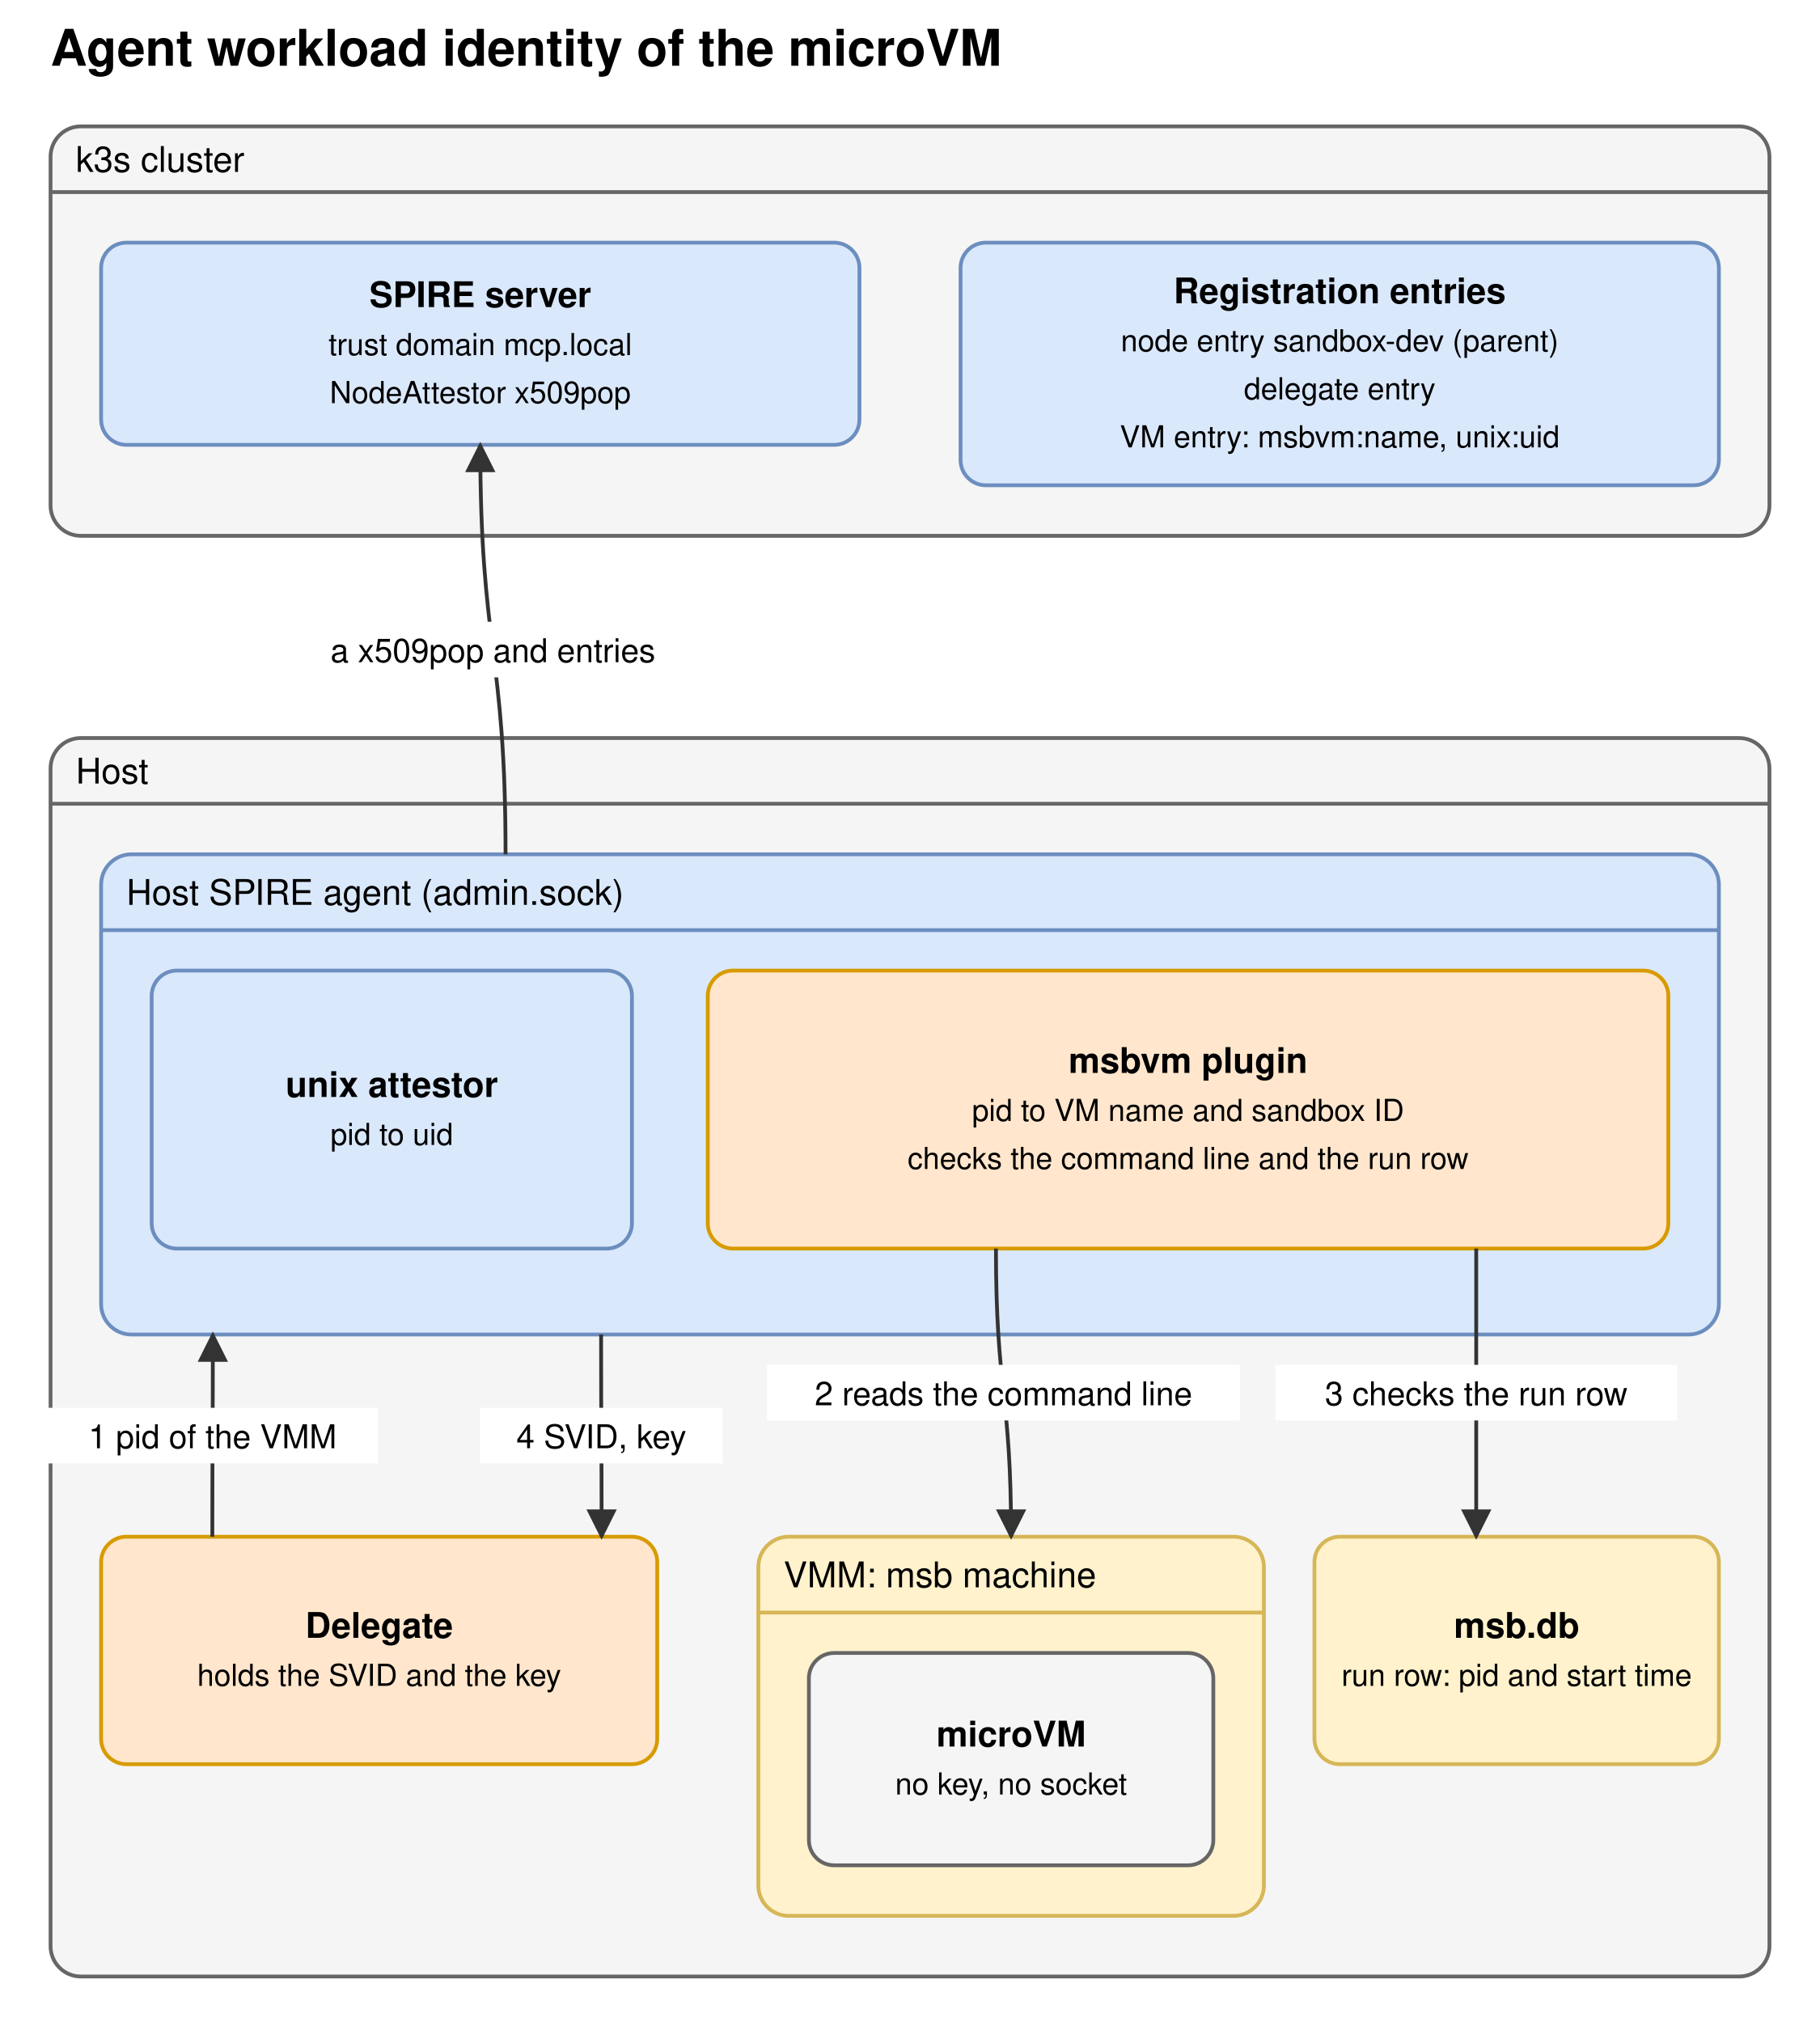
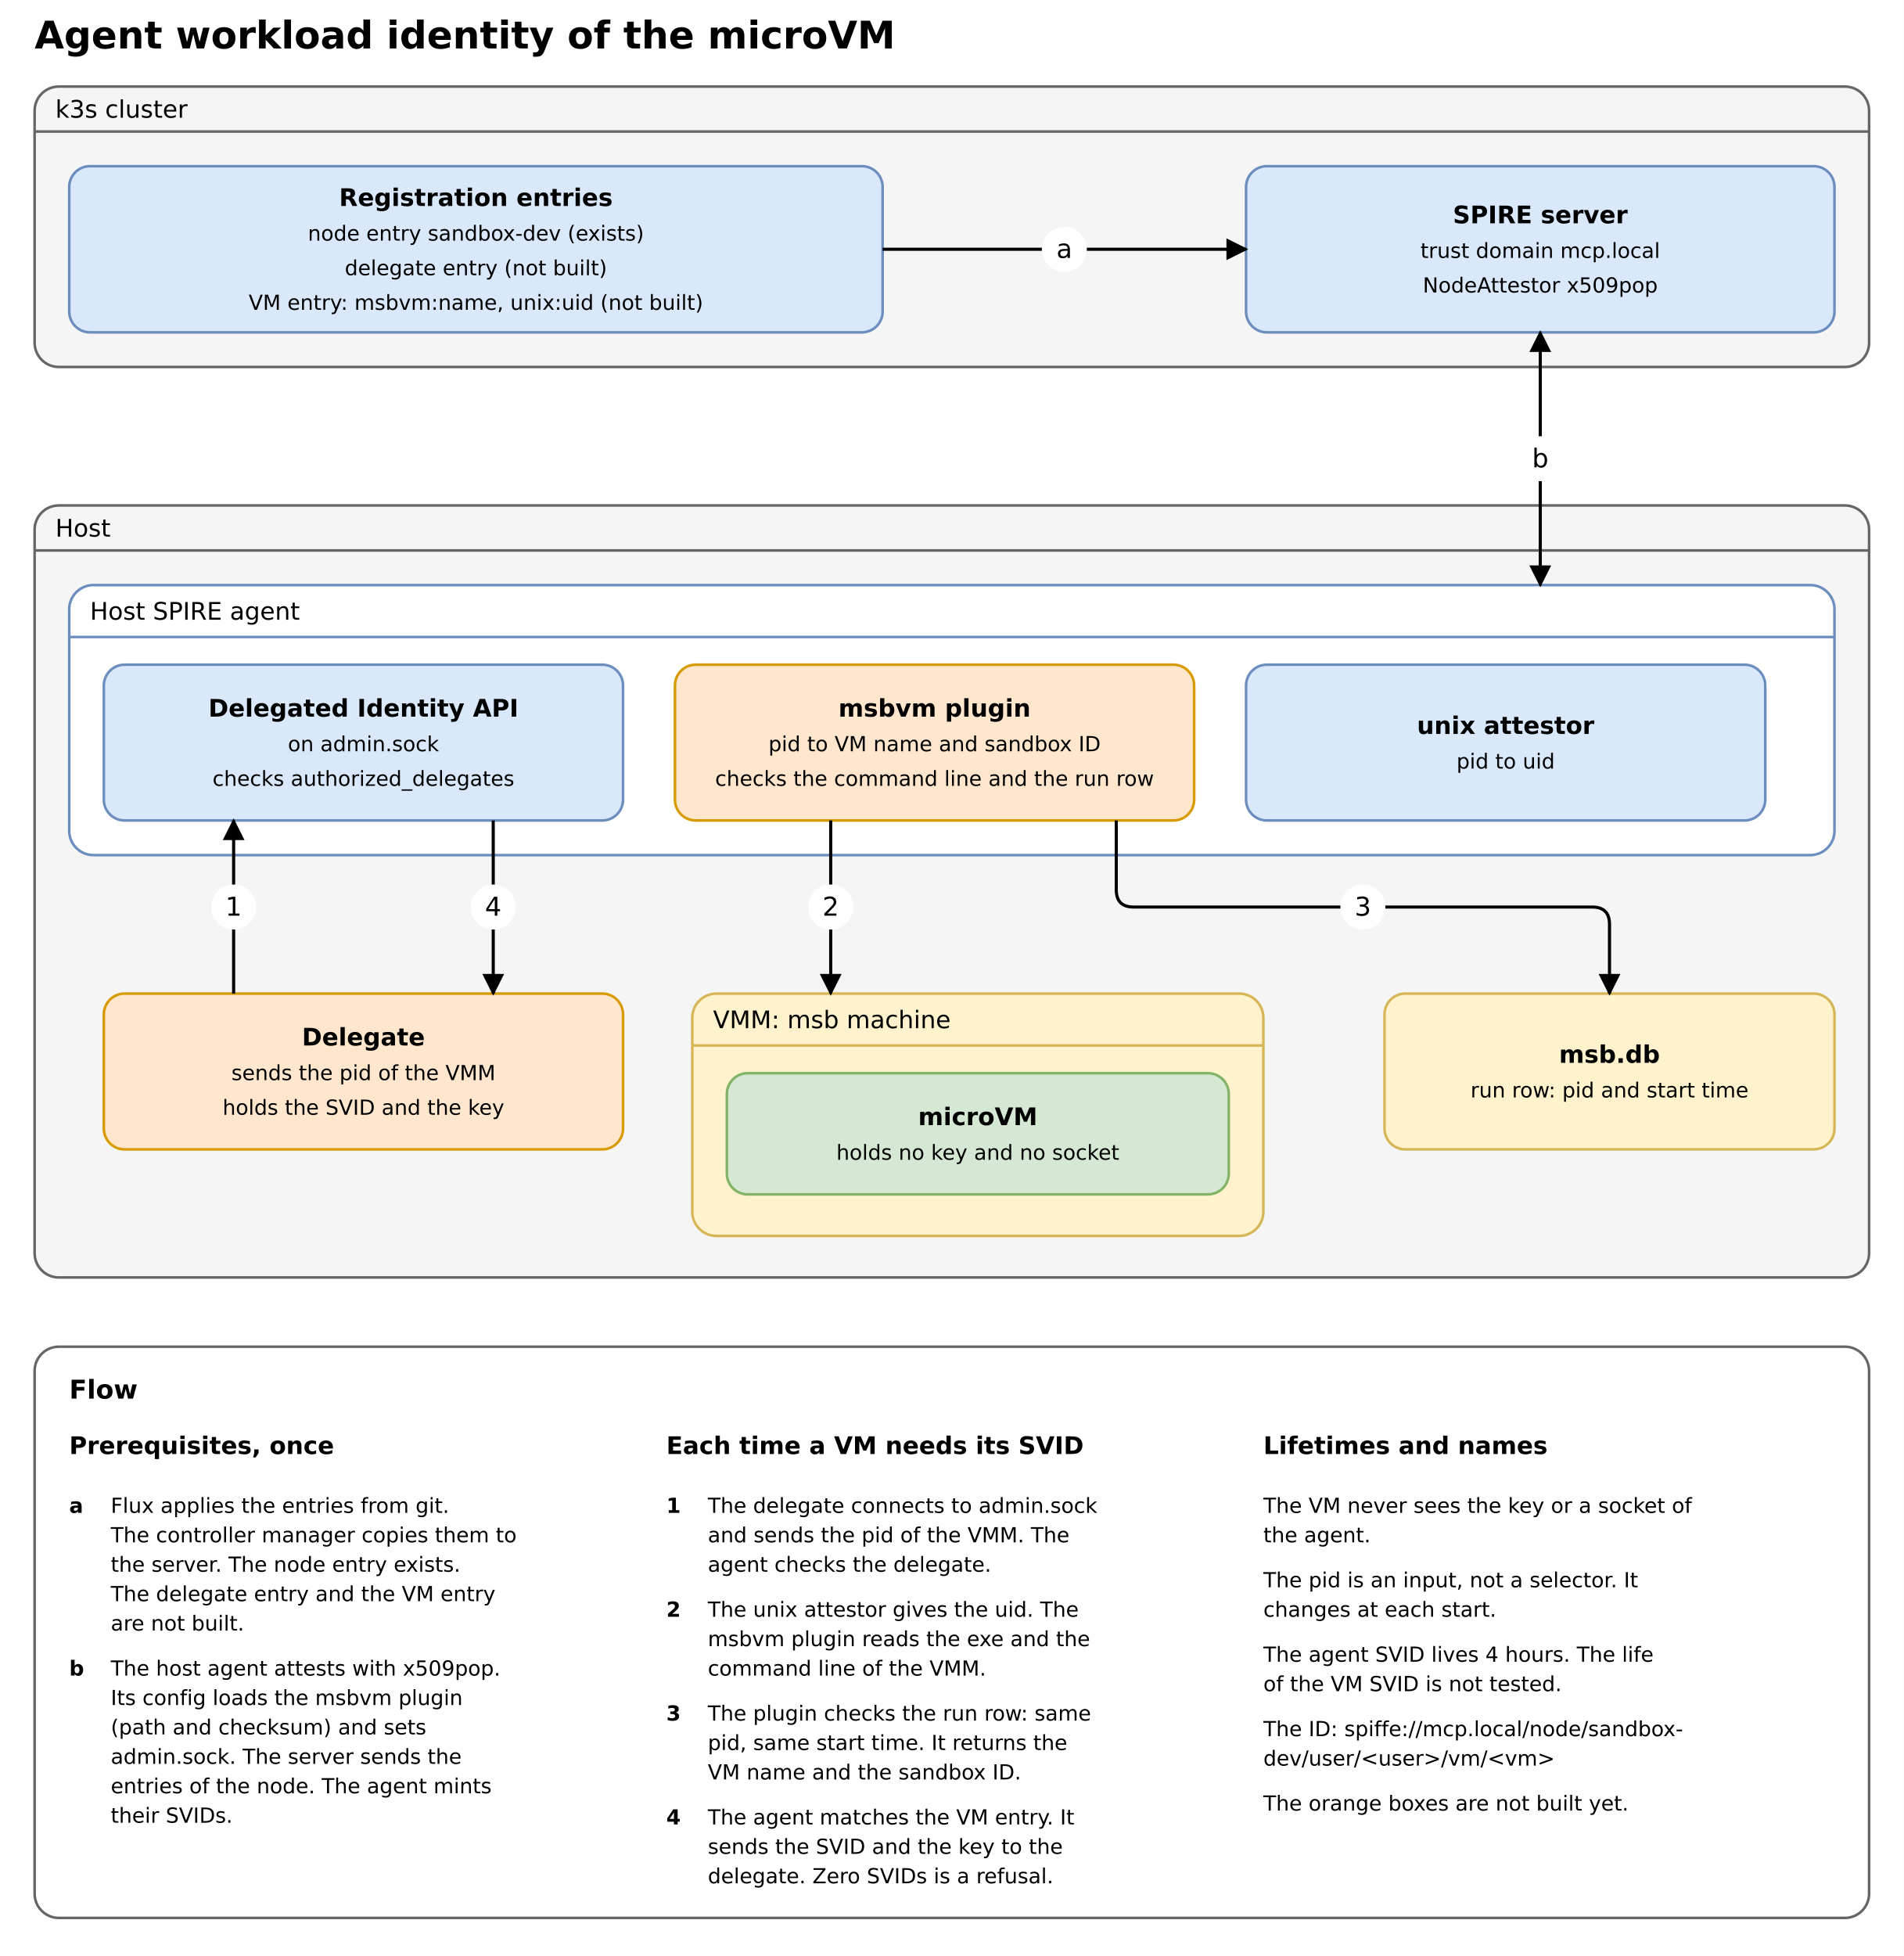
- <svg xmlns="http://www.w3.org/2000/svg" width="720" height="800" viewBox="0 0 720 800" font-family="Helvetica, Arial, sans-serif">
+ <svg xmlns="http://www.w3.org/2000/svg" width="1100" height="1130" viewBox="0 0 1100 1130" font-family="DejaVu Sans, Verdana, Helvetica, Arial, sans-serif">
  <defs>
-     <marker id="ar" viewBox="0 0 10 10" refX="9" refY="5" markerWidth="8" markerHeight="8" orient="auto-start-reverse">
-       <path d="M0,0 L10,5 L0,10 z" fill="#333" />
+     <marker id="ar" viewBox="0 0 10 10" refX="9" refY="5" markerWidth="7" markerHeight="7" orient="auto-start-reverse">
+       <path d="M0,0 L10,5 L0,10 z" fill="#000" />
    </marker>
  </defs>
-   <rect width="720" height="800" fill="#ffffff" />
-   <text x="20" y="26" font-size="20" font-weight="bold" fill="#000">Agent workload identity of the microVM</text>
-   <rect x="20" y="50" width="680" height="162" rx="12" fill="#f5f5f5" stroke="#666666" stroke-width="1.5" />
-   <line x1="20" y1="76" x2="700" y2="76" stroke="#666666" stroke-width="1.5" />
-   <text x="30" y="68.0" font-size="14" fill="#000">k3s cluster</text>
-   <rect x="40" y="96" width="300" height="80" rx="10" fill="#dae8fc" stroke="#6c8ebf" stroke-width="1.5" />
-   <text x="190.0" y="121.5" font-size="14" text-anchor="middle" fill="#000" font-weight="bold">SPIRE server</text>
-   <text x="190.0" y="140.5" font-size="12" text-anchor="middle" fill="#000">trust domain mcp.local</text>
-   <text x="190.0" y="159.5" font-size="12" text-anchor="middle" fill="#000">NodeAttestor x509pop</text>
-   <rect x="380" y="96" width="300" height="96" rx="10" fill="#dae8fc" stroke="#6c8ebf" stroke-width="1.5" />
-   <text x="530.0" y="120.0" font-size="14" text-anchor="middle" fill="#000" font-weight="bold">Registration entries</text>
-   <text x="530.0" y="139.0" font-size="12" text-anchor="middle" fill="#000">node entry sandbox-dev (parent)</text>
-   <text x="530.0" y="158.0" font-size="12" text-anchor="middle" fill="#000">delegate entry</text>
-   <text x="530.0" y="177.0" font-size="12" text-anchor="middle" fill="#000">VM entry: msbvm:name, unix:uid</text>
-   <rect x="20" y="292" width="680" height="490" rx="12" fill="#f5f5f5" stroke="#666666" stroke-width="1.5" />
-   <line x1="20" y1="318" x2="700" y2="318" stroke="#666666" stroke-width="1.5" />
-   <text x="30" y="310.0" font-size="14" fill="#000">Host</text>
-   <rect x="40" y="338" width="640" height="190" rx="12" fill="#dae8fc" stroke="#6c8ebf" stroke-width="1.5" />
-   <line x1="40" y1="368" x2="680" y2="368" stroke="#6c8ebf" stroke-width="1.5" />
-   <text x="50" y="358.0" font-size="14" fill="#000">Host SPIRE agent (admin.sock)</text>
-   <rect x="60" y="384" width="190" height="110" rx="10" fill="#dae8fc" stroke="#6c8ebf" stroke-width="1.5" />
-   <text x="155.0" y="434.0" font-size="14" text-anchor="middle" fill="#000" font-weight="bold">unix attestor</text>
-   <text x="155.0" y="453.0" font-size="12" text-anchor="middle" fill="#000">pid to uid</text>
-   <rect x="280" y="384" width="380" height="110" rx="10" fill="#ffe6cc" stroke="#d79b00" stroke-width="1.5" />
-   <text x="470.0" y="424.5" font-size="14" text-anchor="middle" fill="#000" font-weight="bold">msbvm plugin</text>
-   <text x="470.0" y="443.5" font-size="12" text-anchor="middle" fill="#000">pid to VM name and sandbox ID</text>
-   <text x="470.0" y="462.5" font-size="12" text-anchor="middle" fill="#000">checks the command line and the run row</text>
-   <rect x="40" y="608" width="220" height="90" rx="10" fill="#ffe6cc" stroke="#d79b00" stroke-width="1.5" />
-   <text x="150.0" y="648.0" font-size="14" text-anchor="middle" fill="#000" font-weight="bold">Delegate</text>
-   <text x="150.0" y="667.0" font-size="12" text-anchor="middle" fill="#000">holds the SVID and the key</text>
-   <rect x="300" y="608" width="200" height="150" rx="12" fill="#fff2cc" stroke="#d6b656" stroke-width="1.5" />
-   <line x1="300" y1="638" x2="500" y2="638" stroke="#d6b656" stroke-width="1.5" />
-   <text x="310" y="628.0" font-size="14" fill="#000">VMM: msb machine</text>
-   <rect x="320" y="654" width="160" height="84" rx="10" fill="#f5f5f5" stroke="#666666" stroke-width="1.5" />
-   <text x="400.0" y="691.0" font-size="14" text-anchor="middle" fill="#000" font-weight="bold">microVM</text>
-   <text x="400.0" y="710.0" font-size="12" text-anchor="middle" fill="#000">no key, no socket</text>
-   <rect x="520" y="608" width="160" height="90" rx="10" fill="#fff2cc" stroke="#d6b656" stroke-width="1.5" />
-   <text x="600.0" y="648.0" font-size="14" text-anchor="middle" fill="#000" font-weight="bold">msb.db</text>
-   <text x="600.0" y="667.0" font-size="12" text-anchor="middle" fill="#000">run row: pid and start time</text>
-   <path d="M200.0,338.0 C200.0,257.0 190.0,257.0 190.0,176.0" fill="none" stroke="#333" stroke-width="1.5" marker-end="url(#ar)" />
-   <rect x="112.0" y="246.0" width="166" height="22" fill="#ffffff" />
-   <text x="195.0" y="262.0" font-size="13" text-anchor="middle" fill="#000">a  x509pop and entries</text>
-   <path d="M84.0,608.0 C84.0,568.0 84.2,568.0 84.2,528.0" fill="none" stroke="#333" stroke-width="1.5" marker-end="url(#ar)" />
-   <rect x="18.6" y="557.0" width="131" height="22" fill="#ffffff" />
-   <text x="84.1" y="573.0" font-size="13" text-anchor="middle" fill="#000">1  pid of the VMM</text>
-   <path d="M237.8,528.0 C237.8,568.0 238.0,568.0 238.0,608.0" fill="none" stroke="#333" stroke-width="1.5" marker-end="url(#ar)" />
-   <rect x="189.9" y="557.0" width="96" height="22" fill="#ffffff" />
-   <text x="237.9" y="573.0" font-size="13" text-anchor="middle" fill="#000">4  SVID, key</text>
-   <path d="M394.0,494.0 C394.0,551.0 400.0,551.0 400.0,608.0" fill="none" stroke="#333" stroke-width="1.5" marker-end="url(#ar)" />
-   <rect x="303.5" y="540.0" width="187" height="22" fill="#ffffff" />
-   <text x="397.0" y="556.0" font-size="13" text-anchor="middle" fill="#000">2  reads the command line</text>
-   <path d="M584.0,494.0 C584.0,551.0 584.0,551.0 584.0,608.0" fill="none" stroke="#333" stroke-width="1.5" marker-end="url(#ar)" />
-   <rect x="504.5" y="540.0" width="159" height="22" fill="#ffffff" />
-   <text x="584.0" y="556.0" font-size="13" text-anchor="middle" fill="#000">3  checks the run row</text>
+   <rect width="1100" height="1130" fill="#ffffff" />
+   <text x="20" y="28" font-size="22" font-weight="bold" fill="#000">Agent workload identity of the microVM</text>
+   <rect x="20" y="50" width="1060" height="162" rx="14" fill="#f5f5f5" stroke="#666666" stroke-width="1.5" />
+   <line x1="20" y1="76" x2="1080" y2="76" stroke="#666666" stroke-width="1.5" />
+   <text x="32" y="68.0" font-size="14" fill="#000">k3s cluster</text>
+   <rect x="40" y="96" width="470" height="96" rx="12" fill="#dae8fc" stroke="#6c8ebf" stroke-width="1.5" />
+   <text x="275.0" y="119.0" font-size="14" text-anchor="middle" fill="#000" font-weight="bold">Registration entries</text>
+   <text x="275.0" y="139.0" font-size="12" text-anchor="middle" fill="#000">node entry sandbox-dev (exists)</text>
+   <text x="275.0" y="159.0" font-size="12" text-anchor="middle" fill="#000">delegate entry (not built)</text>
+   <text x="275.0" y="179.0" font-size="12" text-anchor="middle" fill="#000">VM entry: msbvm:name, unix:uid (not built)</text>
+   <rect x="720" y="96" width="340" height="96" rx="12" fill="#dae8fc" stroke="#6c8ebf" stroke-width="1.5" />
+   <text x="890.0" y="129.0" font-size="14" text-anchor="middle" fill="#000" font-weight="bold">SPIRE server</text>
+   <text x="890.0" y="149.0" font-size="12" text-anchor="middle" fill="#000">trust domain mcp.local</text>
+   <text x="890.0" y="169.0" font-size="12" text-anchor="middle" fill="#000">NodeAttestor x509pop</text>
+   <rect x="20" y="292" width="1060" height="446" rx="14" fill="#f5f5f5" stroke="#666666" stroke-width="1.5" />
+   <line x1="20" y1="318" x2="1080" y2="318" stroke="#666666" stroke-width="1.5" />
+   <text x="32" y="310.0" font-size="14" fill="#000">Host</text>
+   <rect x="40" y="338" width="1020" height="156" rx="14" fill="#ffffff" stroke="#6c8ebf" stroke-width="1.5" />
+   <line x1="40" y1="368" x2="1060" y2="368" stroke="#6c8ebf" stroke-width="1.5" />
+   <text x="52" y="358.0" font-size="14" fill="#000">Host SPIRE agent</text>
+   <rect x="60" y="384" width="300" height="90" rx="12" fill="#dae8fc" stroke="#6c8ebf" stroke-width="1.5" />
+   <text x="210.0" y="414.0" font-size="14" text-anchor="middle" fill="#000" font-weight="bold">Delegated Identity API</text>
+   <text x="210.0" y="434.0" font-size="12" text-anchor="middle" fill="#000">on admin.sock</text>
+   <text x="210.0" y="454.0" font-size="12" text-anchor="middle" fill="#000">checks authorized_delegates</text>
+   <rect x="390" y="384" width="300" height="90" rx="12" fill="#ffe6cc" stroke="#d79b00" stroke-width="1.5" />
+   <text x="540.0" y="414.0" font-size="14" text-anchor="middle" fill="#000" font-weight="bold">msbvm plugin</text>
+   <text x="540.0" y="434.0" font-size="12" text-anchor="middle" fill="#000">pid to VM name and sandbox ID</text>
+   <text x="540.0" y="454.0" font-size="12" text-anchor="middle" fill="#000">checks the command line and the run row</text>
+   <rect x="720" y="384" width="300" height="90" rx="12" fill="#dae8fc" stroke="#6c8ebf" stroke-width="1.5" />
+   <text x="870.0" y="424.0" font-size="14" text-anchor="middle" fill="#000" font-weight="bold">unix attestor</text>
+   <text x="870.0" y="444.0" font-size="12" text-anchor="middle" fill="#000">pid to uid</text>
+   <rect x="60" y="574" width="300" height="90" rx="12" fill="#ffe6cc" stroke="#d79b00" stroke-width="1.5" />
+   <text x="210.0" y="604.0" font-size="14" text-anchor="middle" fill="#000" font-weight="bold">Delegate</text>
+   <text x="210.0" y="624.0" font-size="12" text-anchor="middle" fill="#000">sends the pid of the VMM</text>
+   <text x="210.0" y="644.0" font-size="12" text-anchor="middle" fill="#000">holds the SVID and the key</text>
+   <rect x="400" y="574" width="330" height="140" rx="14" fill="#fff2cc" stroke="#d6b656" stroke-width="1.5" />
+   <line x1="400" y1="604" x2="730" y2="604" stroke="#d6b656" stroke-width="1.5" />
+   <text x="412" y="594.0" font-size="14" fill="#000">VMM: msb machine</text>
+   <rect x="420" y="620" width="290" height="70" rx="12" fill="#d5e8d4" stroke="#82b366" stroke-width="1.5" />
+   <text x="565.0" y="650.0" font-size="14" text-anchor="middle" fill="#000" font-weight="bold">microVM</text>
+   <text x="565.0" y="670.0" font-size="12" text-anchor="middle" fill="#000">holds no key and no socket</text>
+   <rect x="800" y="574" width="260" height="90" rx="12" fill="#fff2cc" stroke="#d6b656" stroke-width="1.5" />
+   <text x="930.0" y="614.0" font-size="14" text-anchor="middle" fill="#000" font-weight="bold">msb.db</text>
+   <text x="930.0" y="634.0" font-size="12" text-anchor="middle" fill="#000">run row: pid and start time</text>
+   <path d="M510.0,144.0 L720.0,144.0" fill="none" stroke="#000" stroke-width="1.8" marker-end="url(#ar)" />
+   <path d="M890.0,338.0 L890.0,192.0" fill="none" stroke="#000" stroke-width="1.8" marker-end="url(#ar)" marker-start="url(#ar)" />
+   <path d="M135.0,574.0 L135.0,474.0" fill="none" stroke="#000" stroke-width="1.8" marker-end="url(#ar)" />
+   <path d="M285.0,474.0 L285.0,574.0" fill="none" stroke="#000" stroke-width="1.8" marker-end="url(#ar)" />
+   <path d="M480.0,474.0 L480.0,574.0" fill="none" stroke="#000" stroke-width="1.8" marker-end="url(#ar)" />
+   <path d="M645.0,474.0 L645.0,514.0 Q645.0,524.0 655.0,524.0 L920.0,524.0 Q930.0,524.0 930.0,534.0 L930.0,574.0" fill="none" stroke="#000" stroke-width="1.8" marker-end="url(#ar)" />
+   <circle cx="615.0" cy="144.0" r="13" fill="#ffffff" />
+   <text x="615.0" y="149.0" font-size="15" text-anchor="middle" fill="#000">a</text>
+   <circle cx="890.0" cy="265.0" r="13" fill="#ffffff" />
+   <text x="890.0" y="270.0" font-size="15" text-anchor="middle" fill="#000">b</text>
+   <circle cx="135.0" cy="524.0" r="13" fill="#ffffff" />
+   <text x="135.0" y="529.0" font-size="15" text-anchor="middle" fill="#000">1</text>
+   <circle cx="285.0" cy="524.0" r="13" fill="#ffffff" />
+   <text x="285.0" y="529.0" font-size="15" text-anchor="middle" fill="#000">4</text>
+   <circle cx="480.0" cy="524.0" r="13" fill="#ffffff" />
+   <text x="480.0" y="529.0" font-size="15" text-anchor="middle" fill="#000">2</text>
+   <circle cx="787.5" cy="524.0" r="13" fill="#ffffff" />
+   <text x="787.5" y="529.0" font-size="15" text-anchor="middle" fill="#000">3</text>
+   <rect x="20" y="778" width="1060" height="330" rx="14" fill="#ffffff" stroke="#666666" stroke-width="1.5" />
+   <text x="40" y="808" font-size="15" font-weight="bold" fill="#000">Flow</text>
+   <text x="40" y="840" font-size="14" font-weight="bold" fill="#000">Prerequisites, once</text>
+   <text x="40" y="874" font-size="12" font-weight="bold" fill="#000">a</text>
+   <text x="64" y="874" font-size="12" fill="#000">Flux applies the entries from git.</text>
+   <text x="64" y="891" font-size="12" fill="#000">The controller manager copies them to</text>
+   <text x="64" y="908" font-size="12" fill="#000">the server. The node entry exists.</text>
+   <text x="64" y="925" font-size="12" fill="#000">The delegate entry and the VM entry</text>
+   <text x="64" y="942" font-size="12" fill="#000">are not built.</text>
+   <text x="40" y="968" font-size="12" font-weight="bold" fill="#000">b</text>
+   <text x="64" y="968" font-size="12" fill="#000">The host agent attests with x509pop.</text>
+   <text x="64" y="985" font-size="12" fill="#000">Its config loads the msbvm plugin</text>
+   <text x="64" y="1002" font-size="12" fill="#000">(path and checksum) and sets</text>
+   <text x="64" y="1019" font-size="12" fill="#000">admin.sock. The server sends the</text>
+   <text x="64" y="1036" font-size="12" fill="#000">entries of the node. The agent mints</text>
+   <text x="64" y="1053" font-size="12" fill="#000">their SVIDs.</text>
+   <text x="385" y="840" font-size="14" font-weight="bold" fill="#000">Each time a VM needs its SVID</text>
+   <text x="385" y="874" font-size="12" font-weight="bold" fill="#000">1</text>
+   <text x="409" y="874" font-size="12" fill="#000">The delegate connects to admin.sock</text>
+   <text x="409" y="891" font-size="12" fill="#000">and sends the pid of the VMM. The</text>
+   <text x="409" y="908" font-size="12" fill="#000">agent checks the delegate.</text>
+   <text x="385" y="934" font-size="12" font-weight="bold" fill="#000">2</text>
+   <text x="409" y="934" font-size="12" fill="#000">The unix attestor gives the uid. The</text>
+   <text x="409" y="951" font-size="12" fill="#000">msbvm plugin reads the exe and the</text>
+   <text x="409" y="968" font-size="12" fill="#000">command line of the VMM.</text>
+   <text x="385" y="994" font-size="12" font-weight="bold" fill="#000">3</text>
+   <text x="409" y="994" font-size="12" fill="#000">The plugin checks the run row: same</text>
+   <text x="409" y="1011" font-size="12" fill="#000">pid, same start time. It returns the</text>
+   <text x="409" y="1028" font-size="12" fill="#000">VM name and the sandbox ID.</text>
+   <text x="385" y="1054" font-size="12" font-weight="bold" fill="#000">4</text>
+   <text x="409" y="1054" font-size="12" fill="#000">The agent matches the VM entry. It</text>
+   <text x="409" y="1071" font-size="12" fill="#000">sends the SVID and the key to the</text>
+   <text x="409" y="1088" font-size="12" fill="#000">delegate. Zero SVIDs is a refusal.</text>
+   <text x="730" y="840" font-size="14" font-weight="bold" fill="#000">Lifetimes and names</text>
+   <text x="730" y="874" font-size="12" fill="#000">The VM never sees the key or a socket of</text>
+   <text x="730" y="891" font-size="12" fill="#000">the agent.</text>
+   <text x="730" y="917" font-size="12" fill="#000">The pid is an input, not a selector. It</text>
+   <text x="730" y="934" font-size="12" fill="#000">changes at each start.</text>
+   <text x="730" y="960" font-size="12" fill="#000">The agent SVID lives 4 hours. The life</text>
+   <text x="730" y="977" font-size="12" fill="#000">of the VM SVID is not tested.</text>
+   <text x="730" y="1003" font-size="12" fill="#000">The ID: spiffe://mcp.local/node/sandbox-</text>
+   <text x="730" y="1020" font-size="12" fill="#000">dev/user/&lt;user&gt;/vm/&lt;vm&gt;</text>
+   <text x="730" y="1046" font-size="12" fill="#000">The orange boxes are not built yet.</text>
</svg>
